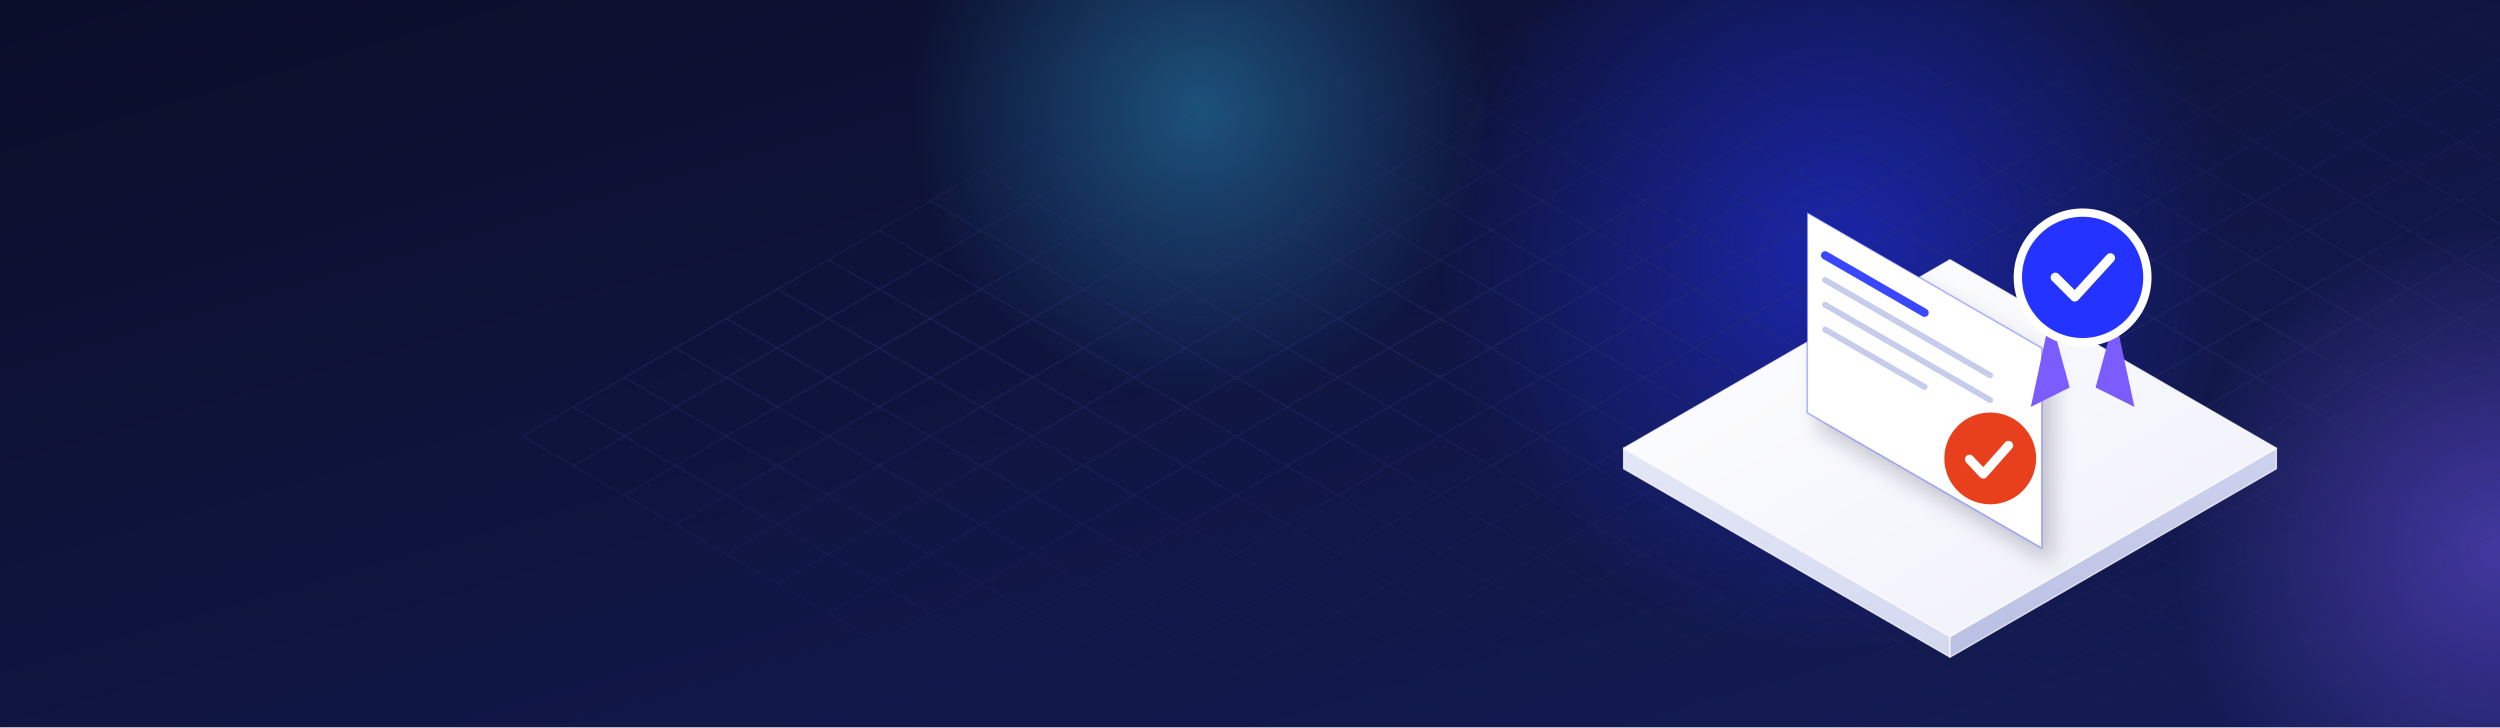
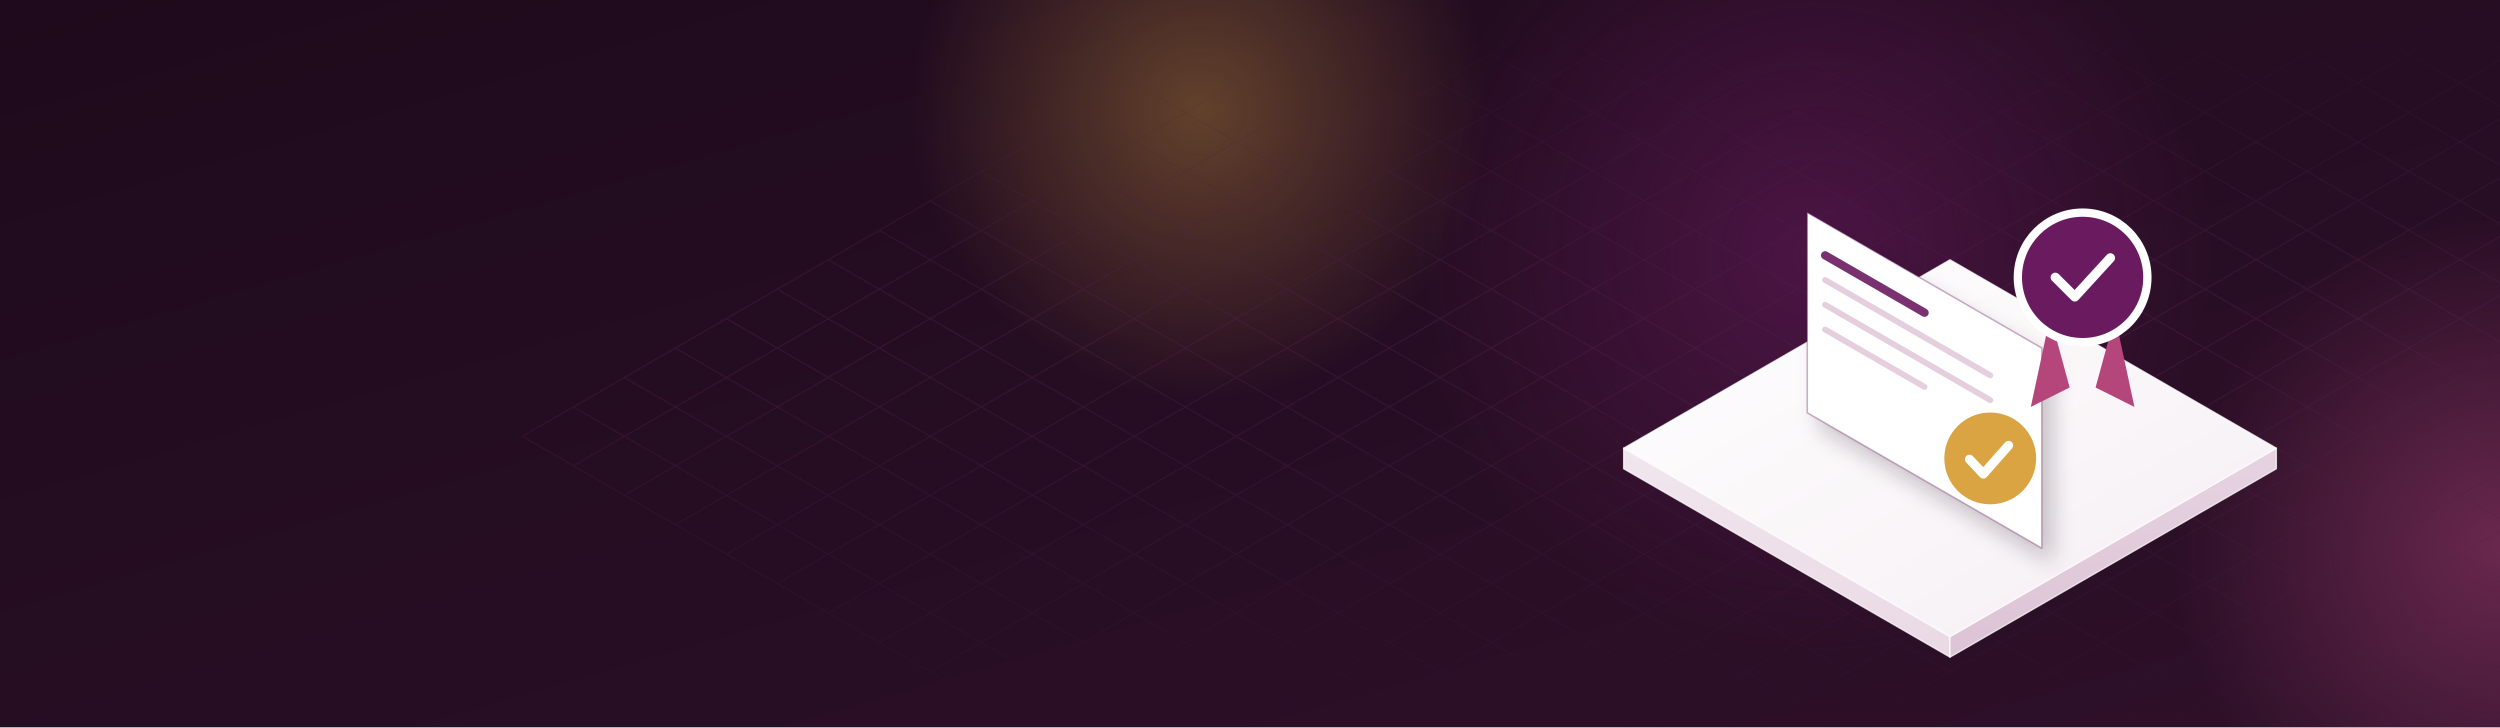
<svg xmlns="http://www.w3.org/2000/svg" viewBox="0 0 2200 640" preserveAspectRatio="xMidYMid slice">
  <defs>
    <linearGradient id="gBg" x1="0" y1="0" x2="1" y2="1">
-       <stop offset="0" stop-color="#0A0E2A" />
-       <stop offset="1" stop-color="#151C57" />
+       <stop offset="0" stop-color="#1E0A1C" />
+       <stop offset="1" stop-color="#2E1029" />
    </linearGradient>
    <radialGradient id="gB1">
-       <stop offset="0" stop-color="#2433FF" stop-opacity="0.55" />
-       <stop offset="1" stop-color="#2433FF" stop-opacity="0" />
+       <stop offset="0" stop-color="#6A1B5F" stop-opacity="0.55" />
+       <stop offset="1" stop-color="#6A1B5F" stop-opacity="0" />
    </radialGradient>
    <radialGradient id="gB2">
-       <stop offset="0" stop-color="#7B5CFF" stop-opacity="0.45" />
-       <stop offset="1" stop-color="#7B5CFF" stop-opacity="0" />
+       <stop offset="0" stop-color="#B4467C" stop-opacity="0.45" />
+       <stop offset="1" stop-color="#B4467C" stop-opacity="0" />
    </radialGradient>
    <radialGradient id="gB3">
-       <stop offset="0" stop-color="#38C6F4" stop-opacity="0.35" />
-       <stop offset="1" stop-color="#38C6F4" stop-opacity="0" />
+       <stop offset="0" stop-color="#D9A441" stop-opacity="0.35" />
+       <stop offset="1" stop-color="#D9A441" stop-opacity="0" />
    </radialGradient>
    <radialGradient id="gGlow">
-       <stop offset="0" stop-color="#8D98FF" stop-opacity=".55" />
-       <stop offset="1" stop-color="#8D98FF" stop-opacity="0" />
+       <stop offset="0" stop-color="#C98AB9" stop-opacity=".55" />
+       <stop offset="1" stop-color="#C98AB9" stop-opacity="0" />
    </radialGradient>
    <linearGradient id="gTop" x1="0" y1="0" x2="1" y2="1">
      <stop offset="0" stop-color="#FFFFFF" />
-       <stop offset="1" stop-color="#D9DDFF" />
+       <stop offset="1" stop-color="#F0DCEA" />
    </linearGradient>
    <linearGradient id="gLeft" x1="0" y1="0" x2="0" y2="1">
-       <stop offset="0" stop-color="#6E79FF" stop-opacity=".95" />
-       <stop offset="1" stop-color="#2433FF" stop-opacity=".9" />
+       <stop offset="0" stop-color="#8E2F80" stop-opacity=".95" />
+       <stop offset="1" stop-color="#6A1B5F" stop-opacity=".9" />
    </linearGradient>
    <linearGradient id="gRight" x1="0" y1="0" x2="0" y2="1">
-       <stop offset="0" stop-color="#2433FF" stop-opacity=".95" />
-       <stop offset="1" stop-color="#121A8F" stop-opacity=".95" />
+       <stop offset="0" stop-color="#6A1B5F" stop-opacity=".95" />
+       <stop offset="1" stop-color="#3E0F38" stop-opacity=".95" />
    </linearGradient>
    <linearGradient id="gLeftV" x1="0" y1="0" x2="0" y2="1">
-       <stop offset="0" stop-color="#A58CFF" />
-       <stop offset="1" stop-color="#7B5CFF" />
+       <stop offset="0" stop-color="#D07AA4" />
+       <stop offset="1" stop-color="#B4467C" />
    </linearGradient>
    <linearGradient id="gRightV" x1="0" y1="0" x2="0" y2="1">
-       <stop offset="0" stop-color="#7B5CFF" />
-       <stop offset="1" stop-color="#4B2FC9" />
+       <stop offset="0" stop-color="#B4467C" />
+       <stop offset="1" stop-color="#7A1F55" />
    </linearGradient>
    <linearGradient id="gLeftC" x1="0" y1="0" x2="0" y2="1">
-       <stop offset="0" stop-color="#8BE0FF" />
-       <stop offset="1" stop-color="#38C6F4" />
+       <stop offset="0" stop-color="#F0CF86" />
+       <stop offset="1" stop-color="#D9A441" />
    </linearGradient>
    <linearGradient id="gRightC" x1="0" y1="0" x2="0" y2="1">
-       <stop offset="0" stop-color="#38C6F4" />
-       <stop offset="1" stop-color="#1C8FC4" />
+       <stop offset="0" stop-color="#D9A441" />
+       <stop offset="1" stop-color="#A87A26" />
    </linearGradient>
    <linearGradient id="gLeftR" x1="0" y1="0" x2="0" y2="1">
-       <stop offset="0" stop-color="#FF8A6A" />
-       <stop offset="1" stop-color="#E8401C" />
+       <stop offset="0" stop-color="#F0CF86" />
+       <stop offset="1" stop-color="#D9A441" />
    </linearGradient>
    <linearGradient id="gRightR" x1="0" y1="0" x2="0" y2="1">
-       <stop offset="0" stop-color="#E8401C" />
-       <stop offset="1" stop-color="#A82A0E" />
+       <stop offset="0" stop-color="#D9A441" />
+       <stop offset="1" stop-color="#A87A26" />
    </linearGradient>
    <linearGradient id="gTopW" x1="0" y1="0" x2="1" y2="1">
      <stop offset="0" stop-color="#FFFFFF" />
-       <stop offset="1" stop-color="#EEF0FA" />
+       <stop offset="1" stop-color="#F5EEF3" />
    </linearGradient>
    <linearGradient id="gLeftW" x1="0" y1="0" x2="0" y2="1">
-       <stop offset="0" stop-color="#E4E7F6" />
-       <stop offset="1" stop-color="#D3D8F0" />
+       <stop offset="0" stop-color="#F1E6EE" />
+       <stop offset="1" stop-color="#EAD9E5" />
    </linearGradient>
    <linearGradient id="gRightW" x1="0" y1="0" x2="0" y2="1">
-       <stop offset="0" stop-color="#CDD2EE" />
-       <stop offset="1" stop-color="#B9BFE3" />
+       <stop offset="0" stop-color="#E6D3E0" />
+       <stop offset="1" stop-color="#DCC3D5" />
    </linearGradient>
    <linearGradient id="gFade" x1="0" y1="0" x2="0" y2="1">
      <stop offset="0" stop-color="#fff" stop-opacity="0" />
      <stop offset=".45" stop-color="#fff" stop-opacity="1" />
      <stop offset="1" stop-color="#fff" stop-opacity="0" />
    </linearGradient>
    <mask id="mGrid">
      <rect width="100%" height="100%" fill="url(#gFade)" />
    </mask>
    <filter id="fSoft" x="-50%" y="-50%" width="200%" height="200%">
      <feGaussianBlur stdDeviation="9" />
    </filter>
  </defs>
  <defs>
    <radialGradient id="gNode0" cx=".35" cy=".3">
      <stop offset="0" stop-color="#fff" />
-       <stop offset=".35" stop-color="#2433FF" />
-       <stop offset="1" stop-color="#121A8F" />
+       <stop offset=".35" stop-color="#6A1B5F" />
+       <stop offset="1" stop-color="#3E0F38" />
    </radialGradient>
    <radialGradient id="gNode1" cx=".35" cy=".3">
      <stop offset="0" stop-color="#fff" />
-       <stop offset=".35" stop-color="#7B5CFF" />
-       <stop offset="1" stop-color="#4B2FC9" />
+       <stop offset=".35" stop-color="#B4467C" />
+       <stop offset="1" stop-color="#7A1F55" />
    </radialGradient>
    <radialGradient id="gNode2" cx=".35" cy=".3">
      <stop offset="0" stop-color="#fff" />
-       <stop offset=".35" stop-color="#38C6F4" />
-       <stop offset="1" stop-color="#1C8FC4" />
+       <stop offset=".35" stop-color="#D9A441" />
+       <stop offset="1" stop-color="#A87A26" />
    </radialGradient>
  </defs>
  <rect width="100%" height="100%" fill="url(#gBg)" />
-   <circle cx="1616.2" cy="224" r="352" fill="url(#gB1)" />
+   <circle cx="1596.1" cy="224" r="352" fill="url(#gB1)" />
  <circle cx="2200" cy="480" r="288" fill="url(#gB2)" />
  <circle cx="1056" cy="96" r="256" fill="url(#gB3)" />
-   <g stroke="#2A3170" stroke-width="1" opacity="0.5" mask="url(#mGrid)">
+   <g stroke="#4A1E45" stroke-width="1" opacity="0.5" mask="url(#mGrid)">
    <line x1="1716" y1="-341.3" x2="459.7" y2="384" />
    <line x1="1716" y1="-341.3" x2="2972.3" y2="384" />
    <line x1="1760.9" y1="-315.4" x2="504.6" y2="409.9" />
    <line x1="1671.1" y1="-315.4" x2="2927.4" y2="409.9" />
    <line x1="1805.7" y1="-289.5" x2="549.4" y2="435.8" />
    <line x1="1626.3" y1="-289.5" x2="2882.6" y2="435.8" />
    <line x1="1850.6" y1="-263.6" x2="594.3" y2="461.7" />
    <line x1="1581.4" y1="-263.6" x2="2837.7" y2="461.7" />
    <line x1="1895.5" y1="-237.7" x2="639.2" y2="487.6" />
    <line x1="1536.5" y1="-237.7" x2="2792.8" y2="487.6" />
    <line x1="1940.3" y1="-211.8" x2="684" y2="513.5" />
    <line x1="1491.7" y1="-211.8" x2="2748" y2="513.5" />
    <line x1="1985.2" y1="-185.9" x2="728.9" y2="539.4" />
    <line x1="1446.8" y1="-185.9" x2="2703.1" y2="539.4" />
    <line x1="2030.1" y1="-160" x2="773.8" y2="565.3" />
    <line x1="1401.9" y1="-160" x2="2658.2" y2="565.3" />
    <line x1="2074.9" y1="-134.1" x2="818.6" y2="591.2" />
    <line x1="1357.1" y1="-134.1" x2="2613.4" y2="591.2" />
    <line x1="2119.8" y1="-108.2" x2="863.5" y2="617.1" />
    <line x1="1312.2" y1="-108.2" x2="2568.5" y2="617.1" />
    <line x1="2164.7" y1="-82.3" x2="908.4" y2="643" />
    <line x1="1267.3" y1="-82.3" x2="2523.6" y2="643" />
    <line x1="2209.6" y1="-56.4" x2="953.2" y2="669" />
    <line x1="1222.4" y1="-56.4" x2="2478.8" y2="669" />
    <line x1="2254.4" y1="-30.5" x2="998.1" y2="694.9" />
    <line x1="1177.6" y1="-30.5" x2="2433.9" y2="694.9" />
    <line x1="2299.3" y1="-4.6" x2="1043" y2="720.8" />
    <line x1="1132.7" y1="-4.6" x2="2389" y2="720.8" />
    <line x1="2344.2" y1="21.3" x2="1087.8" y2="746.7" />
    <line x1="1087.8" y1="21.3" x2="2344.2" y2="746.7" />
    <line x1="2389" y1="47.2" x2="1132.7" y2="772.6" />
    <line x1="1043" y1="47.2" x2="2299.3" y2="772.6" />
    <line x1="2433.9" y1="73.1" x2="1177.6" y2="798.5" />
    <line x1="998.1" y1="73.1" x2="2254.4" y2="798.5" />
    <line x1="2478.8" y1="99" x2="1222.4" y2="824.4" />
    <line x1="953.2" y1="99" x2="2209.6" y2="824.4" />
    <line x1="2523.6" y1="125" x2="1267.3" y2="850.3" />
    <line x1="908.4" y1="125" x2="2164.7" y2="850.3" />
    <line x1="2568.5" y1="150.9" x2="1312.2" y2="876.2" />
    <line x1="863.5" y1="150.9" x2="2119.8" y2="876.2" />
    <line x1="2613.4" y1="176.8" x2="1357.1" y2="902.1" />
    <line x1="818.6" y1="176.8" x2="2074.9" y2="902.1" />
    <line x1="2658.2" y1="202.7" x2="1401.9" y2="928" />
    <line x1="773.8" y1="202.7" x2="2030.1" y2="928" />
    <line x1="2703.1" y1="228.6" x2="1446.8" y2="953.9" />
    <line x1="728.9" y1="228.6" x2="1985.2" y2="953.9" />
    <line x1="2748" y1="254.5" x2="1491.7" y2="979.8" />
    <line x1="684" y1="254.5" x2="1940.3" y2="979.8" />
    <line x1="2792.8" y1="280.4" x2="1536.5" y2="1005.7" />
    <line x1="639.2" y1="280.4" x2="1895.5" y2="1005.7" />
    <line x1="2837.7" y1="306.3" x2="1581.4" y2="1031.6" />
    <line x1="594.3" y1="306.3" x2="1850.6" y2="1031.6" />
    <line x1="2882.6" y1="332.2" x2="1626.3" y2="1057.5" />
    <line x1="549.4" y1="332.2" x2="1805.7" y2="1057.5" />
    <line x1="2927.4" y1="358.1" x2="1671.1" y2="1083.4" />
    <line x1="504.6" y1="358.1" x2="1760.9" y2="1083.4" />
    <line x1="2972.3" y1="384" x2="1716" y2="1109.3" />
    <line x1="459.7" y1="384" x2="1716" y2="1109.3" />
  </g>
  <g>
    <polygon points="1428.8,412.5 1716,578.3 1716,560.2 1428.8,394.4" fill="url(#gLeftW)" stroke="rgba(255,255,255,.75)" stroke-width="1.2" stroke-linejoin="round" />
    <polygon points="2003.2,412.5 1716,578.3 1716,560.2 2003.2,394.4" fill="url(#gRightW)" stroke="rgba(255,255,255,.75)" stroke-width="1.2" stroke-linejoin="round" />
    <polygon points="1716,228.6 2003.2,394.4 1716,560.2 1428.8,394.4" fill="url(#gTopW)" stroke="rgba(255,255,255,.75)" stroke-width="1.2" stroke-linejoin="round" />
  </g>
  <g>
-     <polygon points="1590.4,363.3 1796.8,482.4 1796.8,306.3 1590.4,187.1" fill="#0A0E2A" opacity=".22" transform="translate(10,14)" filter="url(#fSoft)" />
-     <polygon points="1590.4,363.3 1796.8,482.4 1796.8,306.3 1590.4,187.1" fill="#FFFFFF" stroke="rgba(36,51,255,.35)" stroke-width="1.4" stroke-linejoin="round" />
-     <line x1="1606.1" y1="224.7" x2="1693.6" y2="275.2" stroke="#2433FF" stroke-width="7.3" stroke-linecap="round" opacity=".9" />
-     <line x1="1606.1" y1="246.4" x2="1751.4" y2="330.3" stroke="#B9BFE6" stroke-width="5.2" stroke-linecap="round" opacity=".8" />
-     <line x1="1606.1" y1="268.2" x2="1751.4" y2="352.1" stroke="#B9BFE6" stroke-width="5.2" stroke-linecap="round" opacity=".8" />
-     <line x1="1606.1" y1="290" x2="1693.6" y2="340.5" stroke="#B9BFE6" stroke-width="5.2" stroke-linecap="round" opacity=".8" />
-     <circle cx="1751.4" cy="403.4" r="40.4" fill="#E8401C" />
+     <polygon points="1590.4,363.3 1796.8,482.4 1796.8,306.3 1590.4,187.1" fill="#1E0A1C" opacity=".22" transform="translate(10,14)" filter="url(#fSoft)" />
+     <polygon points="1590.4,363.3 1796.8,482.4 1796.8,306.3 1590.4,187.1" fill="#FFFFFF" stroke="rgba(106,27,95,.35)" stroke-width="1.4" stroke-linejoin="round" />
+     <line x1="1606.1" y1="224.7" x2="1693.6" y2="275.2" stroke="#6A1B5F" stroke-width="7.3" stroke-linecap="round" opacity=".9" />
+     <line x1="1606.1" y1="246.4" x2="1751.4" y2="330.3" stroke="#DEC2D6" stroke-width="5.2" stroke-linecap="round" opacity=".8" />
+     <line x1="1606.1" y1="268.2" x2="1751.4" y2="352.1" stroke="#DEC2D6" stroke-width="5.2" stroke-linecap="round" opacity=".8" />
+     <line x1="1606.1" y1="290" x2="1693.6" y2="340.5" stroke="#DEC2D6" stroke-width="5.2" stroke-linecap="round" opacity=".8" />
+     <circle cx="1751.4" cy="403.4" r="40.4" fill="#D9A441" />
    <path d="M1733.2 404.2 l12.1 12.9 l22.2 -25.1" fill="none" stroke="#fff" stroke-width="8.1" stroke-linecap="round" stroke-linejoin="round" />
  </g>
  <g>
-     <path d="M1804.2 278.3 l-17.1 79.8 l34.2 -17.1 z M1861.2 278.3 l17.1 79.8 l-34.2 -17.1 z" fill="#7B5CFF" />
-     <circle cx="1832.7" cy="244.1" r="57" fill="#2433FF" stroke="#fff" stroke-width="7.3" />
+     <path d="M1804.2 278.3 l-17.1 79.8 l34.2 -17.1 z M1861.2 278.3 l17.1 79.8 l-34.2 -17.1 z" fill="#B4467C" />
+     <circle cx="1832.7" cy="244.1" r="57" fill="#6A1B5F" stroke="#fff" stroke-width="7.3" />
    <path d="M1808.7 244.1 l17.1 17.1 l31.3 -34.2" fill="none" stroke="#fff" stroke-width="8.3" stroke-linecap="round" stroke-linejoin="round" />
  </g>
</svg>
